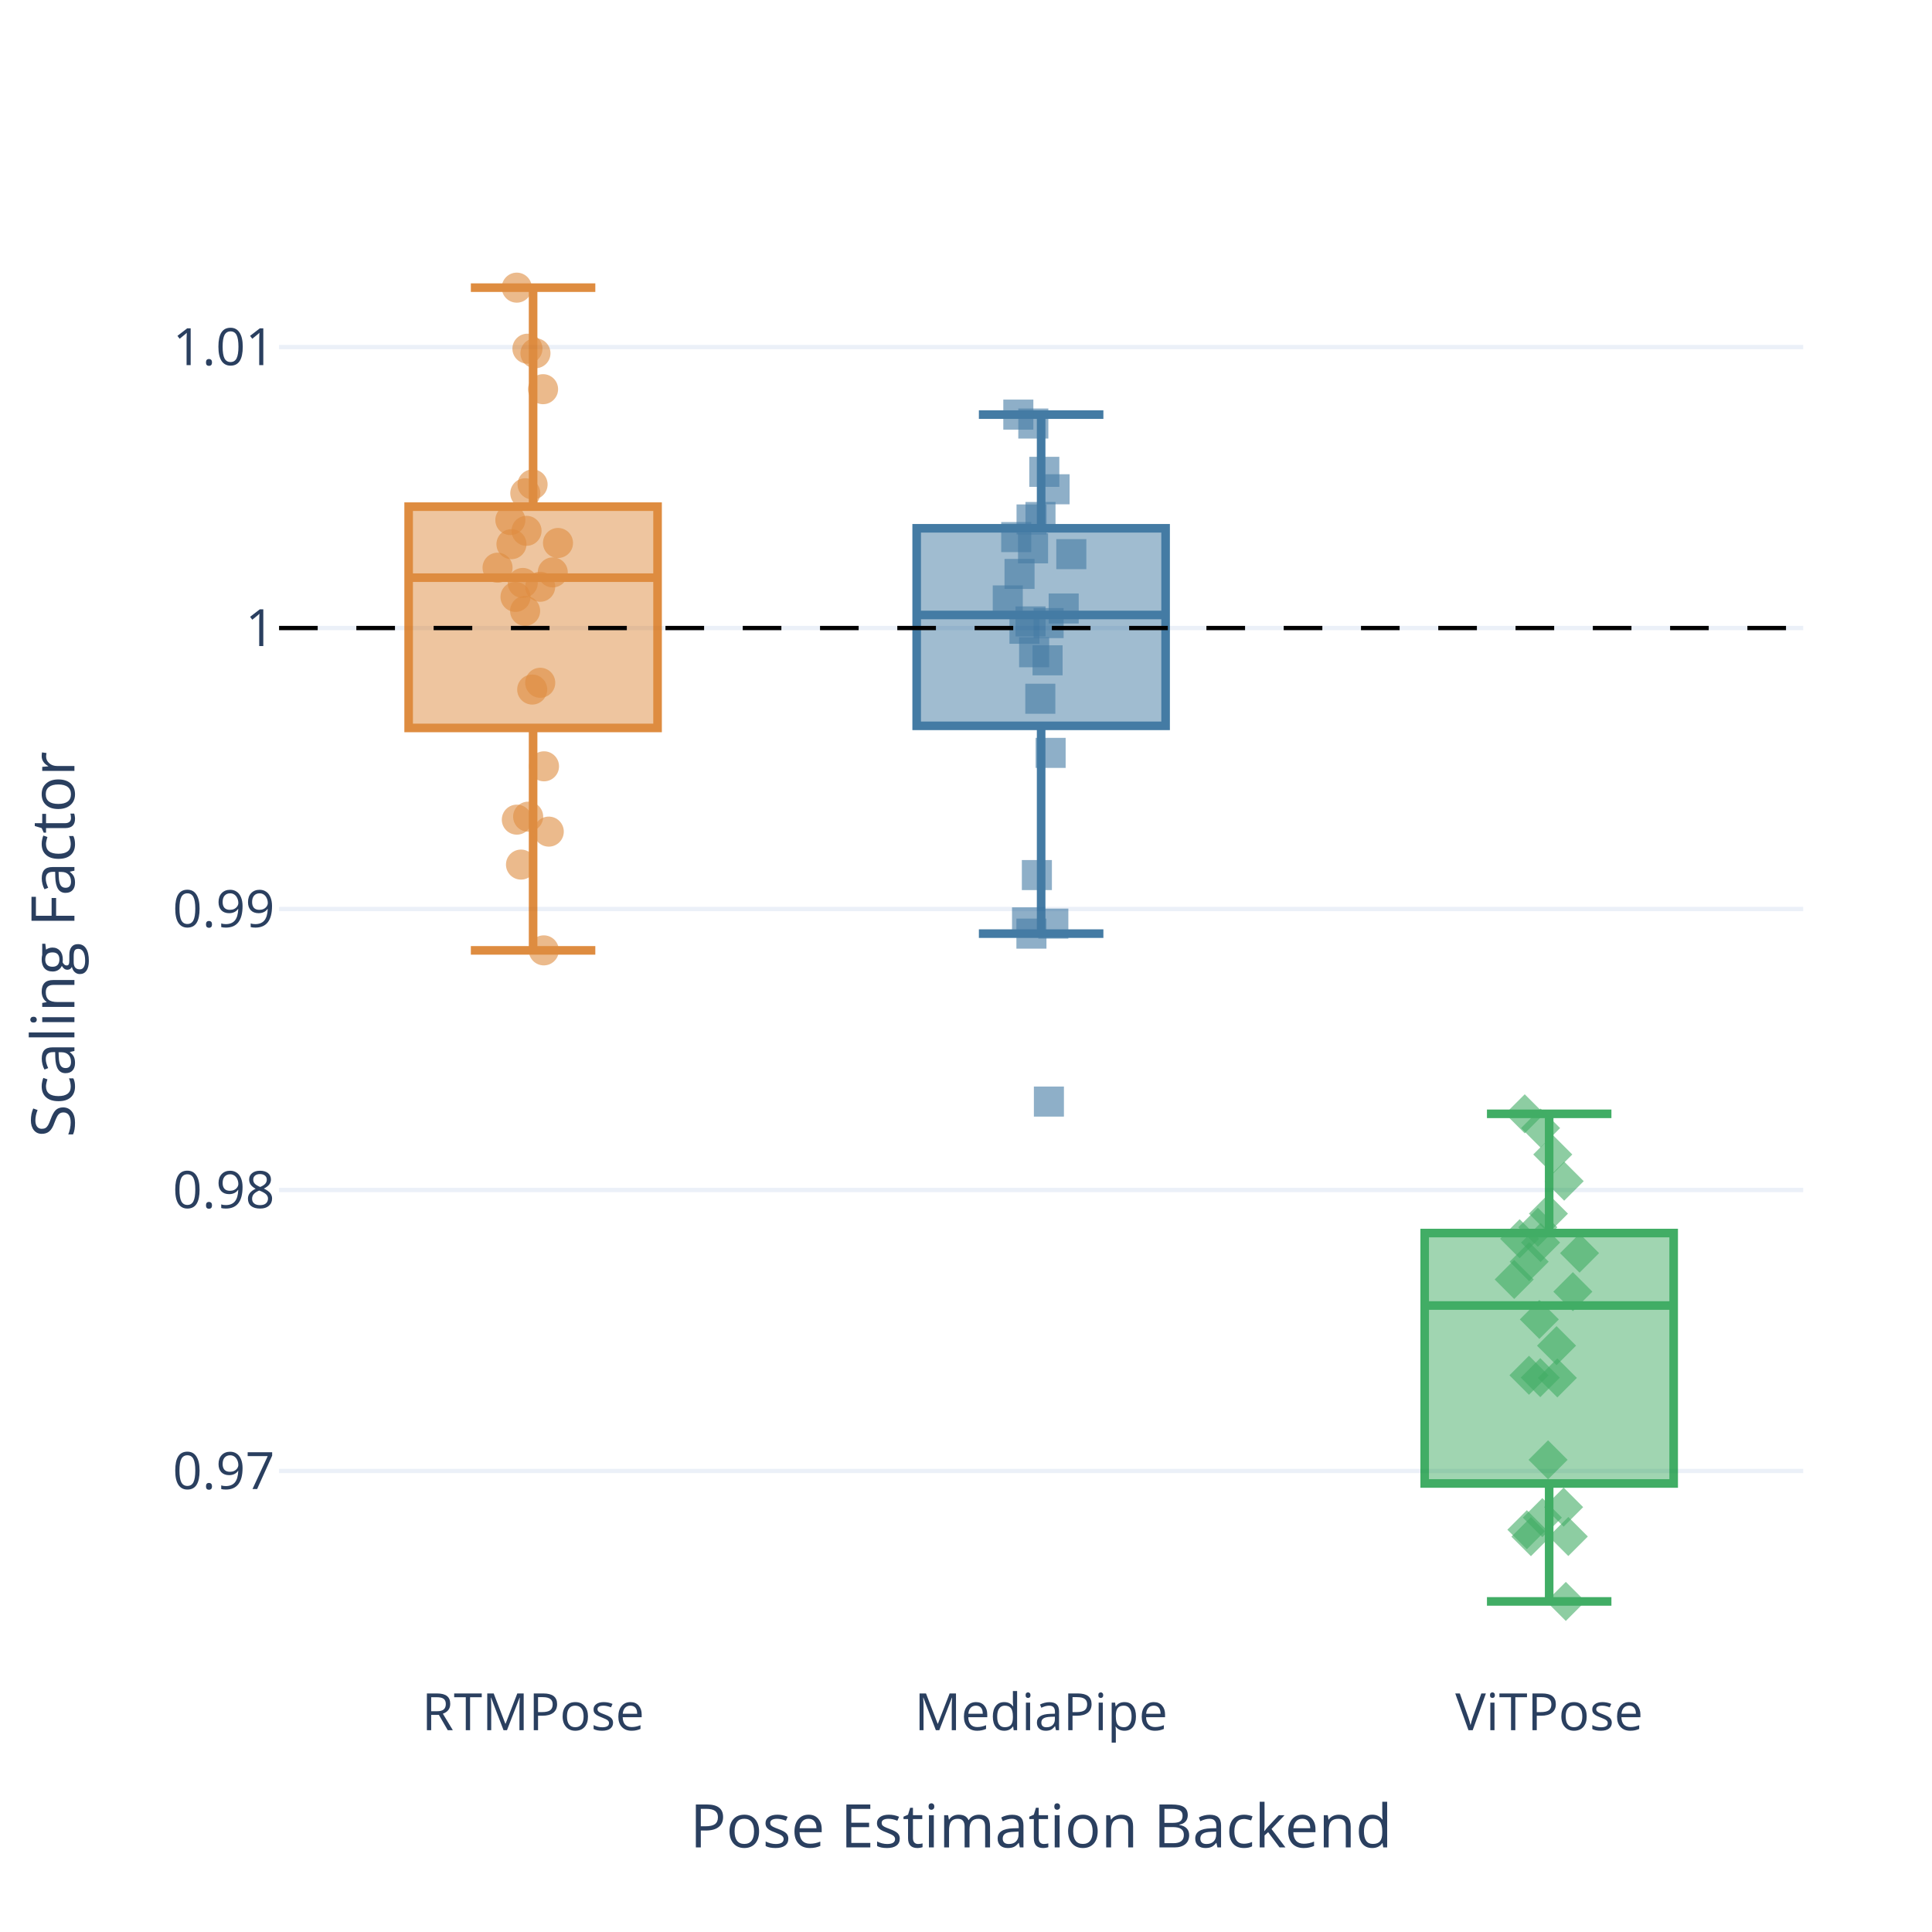
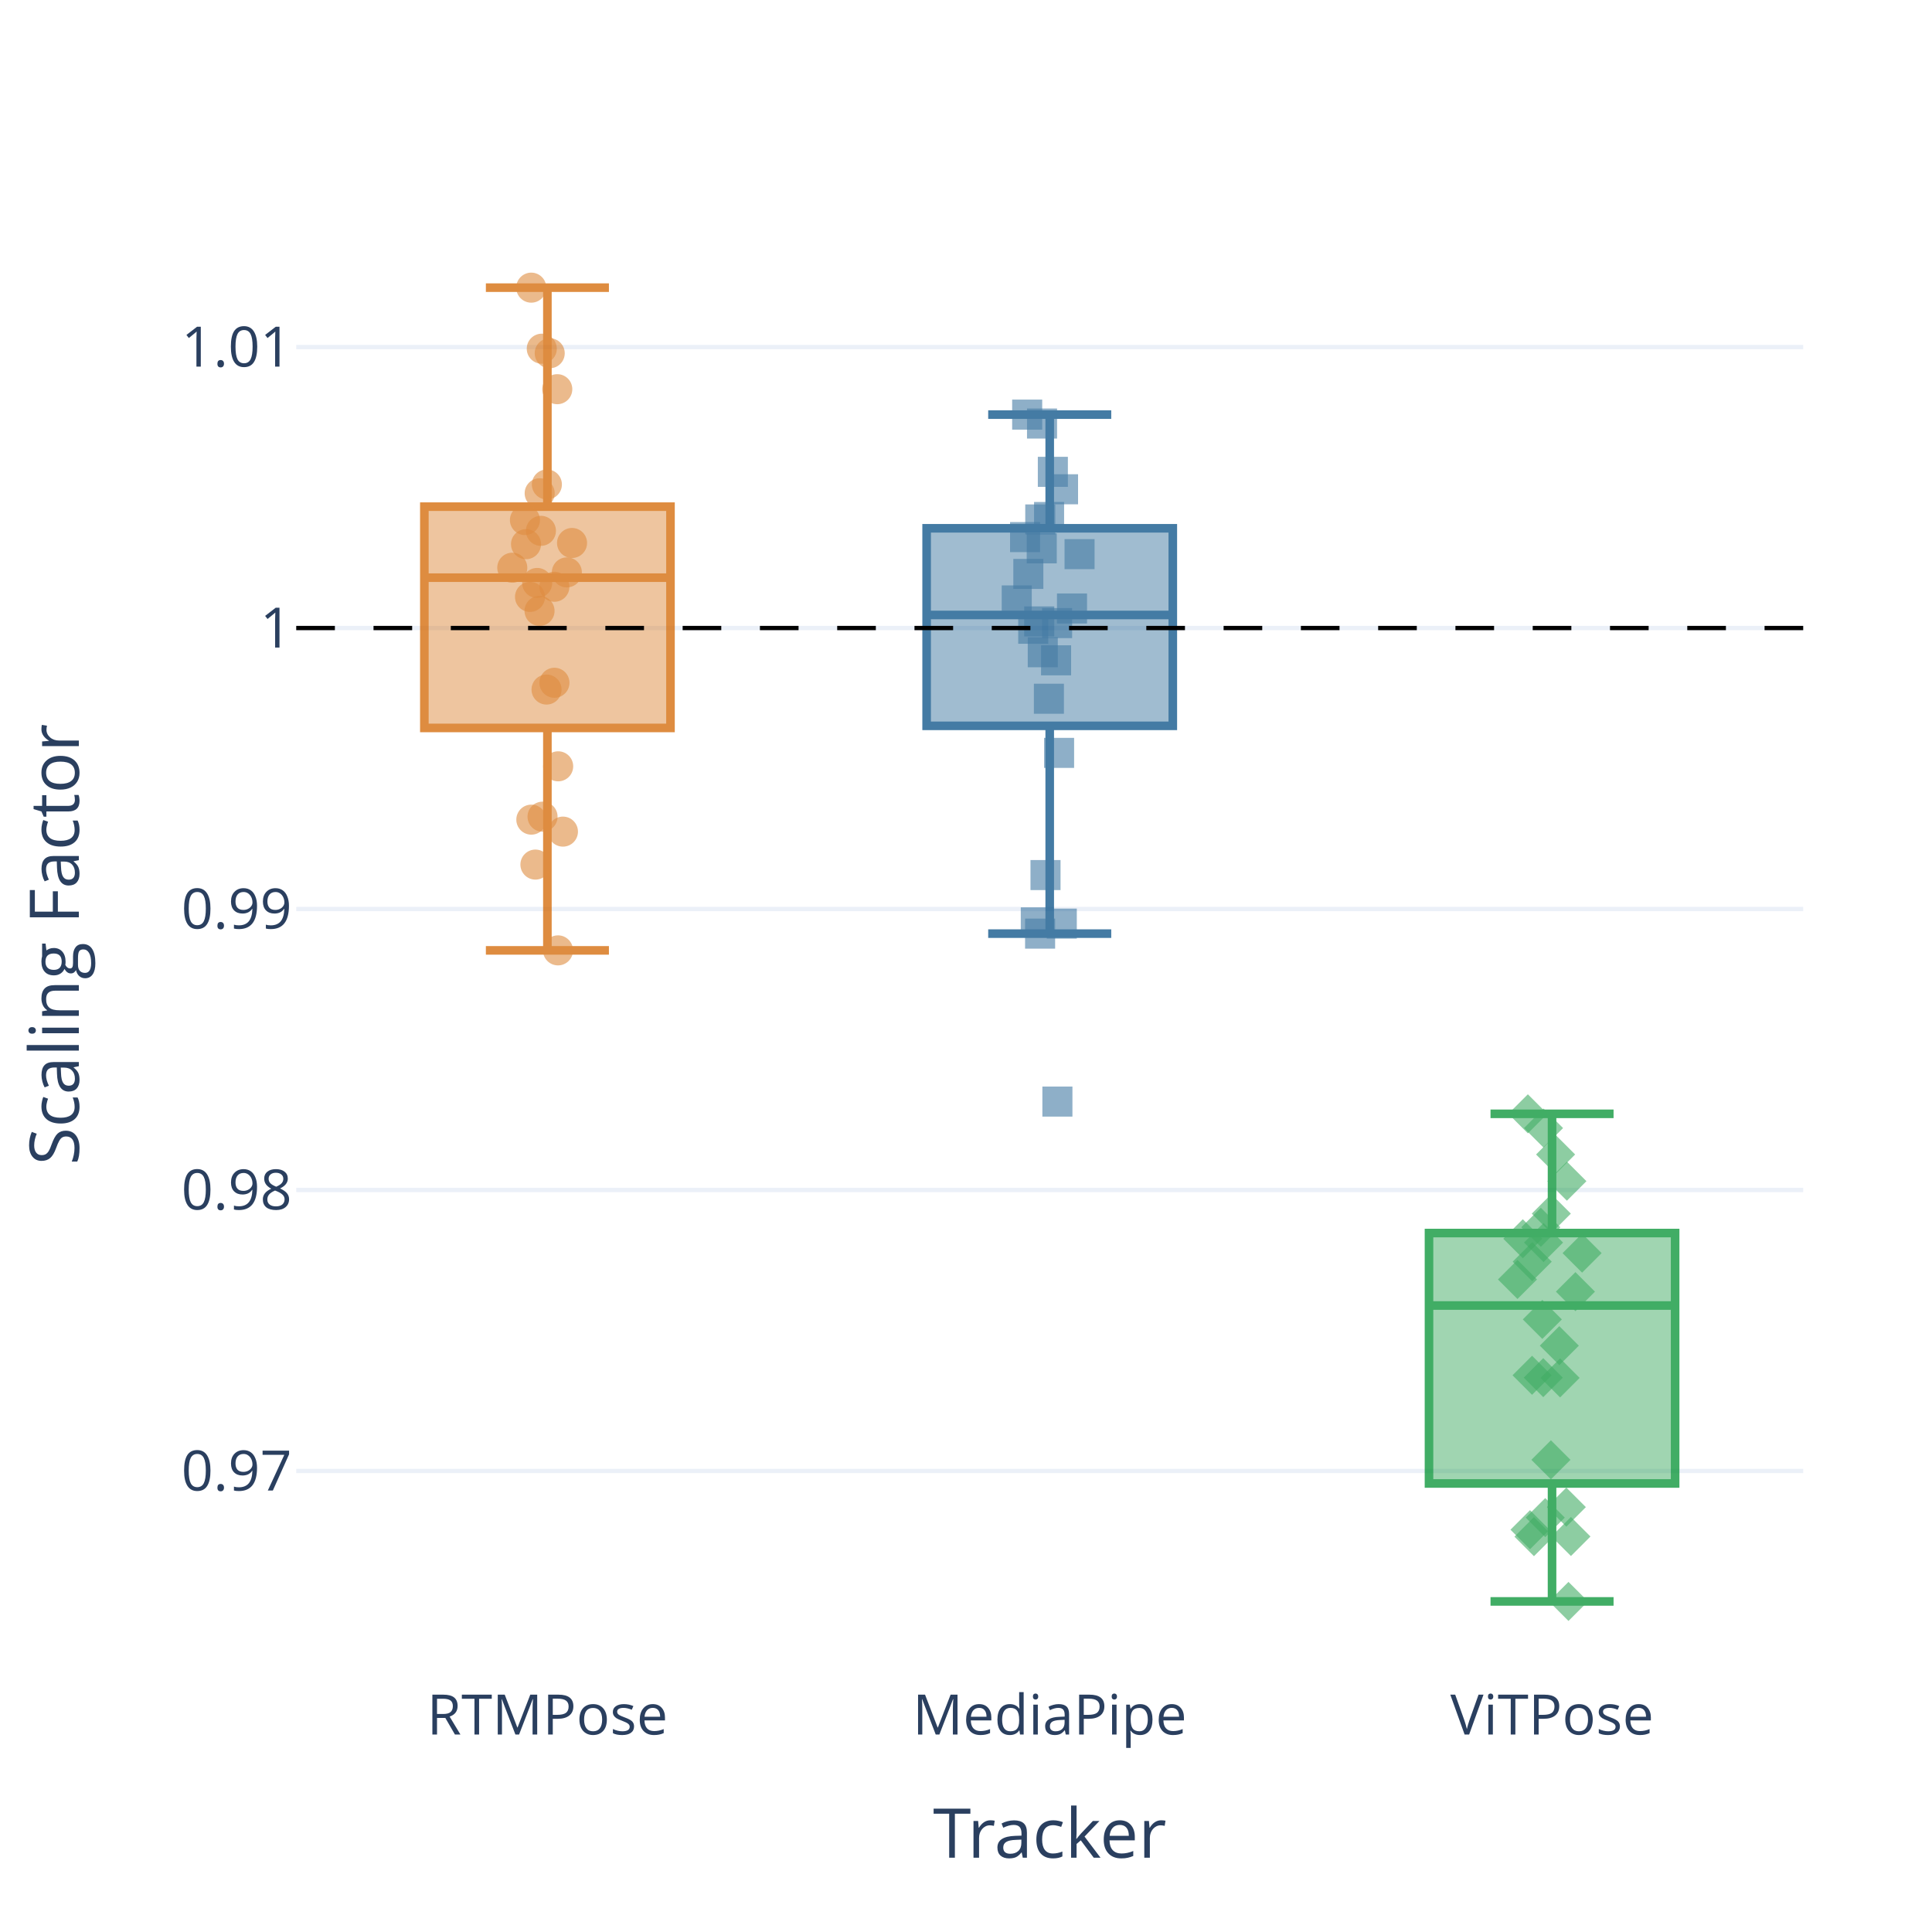
<svg xmlns="http://www.w3.org/2000/svg" class="main-svg" width="1350" height="1350" style="" viewBox="0 0 450 450">
  <rect x="0" y="0" width="450" height="450" style="fill: rgb(255, 255, 255); fill-opacity: 1;" />
-   <defs id="defs-76f5ca">
+   <defs id="defs-ac12f0">
    <g class="clips">
-       <clipPath id="clip76f5caxyplot" class="plotclip">
-         <rect width="355" height="340" />
-       </clipPath>
-       <clipPath class="axesclip" id="clip76f5cax">
-         <rect x="65" y="0" width="355" height="450" />
-       </clipPath>
-       <clipPath class="axesclip" id="clip76f5cay">
+       <clipPath id="clipac12f0xyplot" class="plotclip">
+         <rect width="351" height="340" />
+       </clipPath>
+       <clipPath class="axesclip" id="clipac12f0x">
+         <rect x="69" y="0" width="351" height="450" />
+       </clipPath>
+       <clipPath class="axesclip" id="clipac12f0y">
        <rect x="0" y="50" width="450" height="340" />
      </clipPath>
-       <clipPath class="axesclip" id="clip76f5caxy">
-         <rect x="65" y="50" width="355" height="340" />
+       <clipPath class="axesclip" id="clipac12f0xy">
+         <rect x="69" y="50" width="351" height="340" />
      </clipPath>
    </g>
    <g class="gradients" />
    <g class="patterns" />
  </defs>
  <g class="bglayer" />
  <g class="layer-below">
    <g class="imagelayer" />
    <g class="shapelayer" />
  </g>
  <g class="cartesianlayer">
    <g class="subplot xy">
      <g class="layer-subplot">
        <g class="shapelayer" />
        <g class="imagelayer" />
      </g>
      <g class="minor-gridlayer">
        <g class="x" />
        <g class="y" />
      </g>
      <g class="gridlayer">
        <g class="x" />
        <g class="y">
-           <path class="ygrid crisp" transform="translate(0,342.62)" d="M65,0h355" style="stroke: rgb(235, 240, 248); stroke-opacity: 1; stroke-width: 1px;" />
-           <path class="ygrid crisp" transform="translate(0,277.17)" d="M65,0h355" style="stroke: rgb(235, 240, 248); stroke-opacity: 1; stroke-width: 1px;" />
-           <path class="ygrid crisp" transform="translate(0,211.73)" d="M65,0h355" style="stroke: rgb(235, 240, 248); stroke-opacity: 1; stroke-width: 1px;" />
-           <path class="ygrid crisp" transform="translate(0,146.28)" d="M65,0h355" style="stroke: rgb(235, 240, 248); stroke-opacity: 1; stroke-width: 1px;" />
-           <path class="ygrid crisp" transform="translate(0,80.84)" d="M65,0h355" style="stroke: rgb(235, 240, 248); stroke-opacity: 1; stroke-width: 1px;" />
+           <path class="ygrid crisp" transform="translate(0,342.62)" d="M69,0h351" style="stroke: rgb(235, 240, 248); stroke-opacity: 1; stroke-width: 1px;" />
+           <path class="ygrid crisp" transform="translate(0,277.17)" d="M69,0h351" style="stroke: rgb(235, 240, 248); stroke-opacity: 1; stroke-width: 1px;" />
+           <path class="ygrid crisp" transform="translate(0,211.73)" d="M69,0h351" style="stroke: rgb(235, 240, 248); stroke-opacity: 1; stroke-width: 1px;" />
+           <path class="ygrid crisp" transform="translate(0,146.28)" d="M69,0h351" style="stroke: rgb(235, 240, 248); stroke-opacity: 1; stroke-width: 1px;" />
+           <path class="ygrid crisp" transform="translate(0,80.84)" d="M69,0h351" style="stroke: rgb(235, 240, 248); stroke-opacity: 1; stroke-width: 1px;" />
        </g>
      </g>
      <g class="zerolinelayer" />
      <g class="layer-between">
        <g class="shapelayer" />
        <g class="imagelayer" />
      </g>
      <path class="xlines-below" />
      <path class="ylines-below" />
      <g class="overlines-below" />
      <g class="xaxislayer-below" />
      <g class="yaxislayer-below" />
      <g class="overaxes-below" />
      <g class="overplot">
-         <g class="xy" transform="translate(65,50)" clip-path="url(#clip76f5caxyplot)">
+         <g class="xy" transform="translate(69,50)" clip-path="url(#clipac12f0xyplot)">
          <g class="boxlayer mlayer">
            <g class="trace boxes" style="opacity: 0.75;">
-               <path class="box" d="M30.18,84.55H88.16M30.18,119.55H88.16V68.01H30.18ZM59.17,119.55V171.36M59.17,68.01V17M44.67,171.36H73.66M44.67,17H73.66" style="vector-effect: none; stroke-width: 2px; stroke: rgb(211, 102, 0); stroke-opacity: 1; fill: rgb(211, 102, 0); fill-opacity: 0.5;" />
+               <path class="box" d="M29.84,84.55H87.17M29.84,119.55H87.17V68.01H29.84ZM58.5,119.55V171.36M58.5,68.01V17M44.17,171.36H72.83M44.17,17H72.83" style="vector-effect: none; stroke-width: 2px; stroke: rgb(211, 102, 0); stroke-opacity: 1; fill: rgb(211, 102, 0); fill-opacity: 0.5;" />
              <g class="points">
-                 <path class="point" transform="translate(61.66,171.36)" d="M3.5,0A3.5,3.5 0 1,1 0,-3.5A3.5,3.5 0 0,1 3.5,0Z" style="opacity: 0.6; stroke-width: 0px; fill: rgb(211, 102, 0); fill-opacity: 1;" />
-                 <path class="point" transform="translate(56.35,151.38)" d="M3.5,0A3.5,3.5 0 1,1 0,-3.5A3.5,3.5 0 0,1 3.5,0Z" style="opacity: 0.6; stroke-width: 0px; fill: rgb(211, 102, 0); fill-opacity: 1;" />
-                 <path class="point" transform="translate(62.82,143.7)" d="M3.5,0A3.5,3.5 0 1,1 0,-3.5A3.5,3.5 0 0,1 3.5,0Z" style="opacity: 0.6; stroke-width: 0px; fill: rgb(211, 102, 0); fill-opacity: 1;" />
-                 <path class="point" transform="translate(55.38,140.91)" d="M3.5,0A3.5,3.5 0 1,1 0,-3.5A3.5,3.5 0 0,1 3.5,0Z" style="opacity: 0.6; stroke-width: 0px; fill: rgb(211, 102, 0); fill-opacity: 1;" />
-                 <path class="point" transform="translate(58.02,140.22)" d="M3.5,0A3.5,3.5 0 1,1 0,-3.5A3.5,3.5 0 0,1 3.5,0Z" style="opacity: 0.6; stroke-width: 0px; fill: rgb(211, 102, 0); fill-opacity: 1;" />
-                 <path class="point" transform="translate(61.71,128.49)" d="M3.5,0A3.5,3.5 0 1,1 0,-3.5A3.5,3.5 0 0,1 3.5,0Z" style="opacity: 0.6; stroke-width: 0px; fill: rgb(211, 102, 0); fill-opacity: 1;" />
-                 <path class="point" transform="translate(58.96,110.61)" d="M3.5,0A3.5,3.5 0 1,1 0,-3.5A3.5,3.5 0 0,1 3.5,0Z" style="opacity: 0.6; stroke-width: 0px; fill: rgb(211, 102, 0); fill-opacity: 1;" />
-                 <path class="point" transform="translate(60.83,109.03)" d="M3.5,0A3.5,3.5 0 1,1 0,-3.5A3.5,3.5 0 0,1 3.5,0Z" style="opacity: 0.6; stroke-width: 0px; fill: rgb(211, 102, 0); fill-opacity: 1;" />
-                 <path class="point" transform="translate(57.31,92.29)" d="M3.5,0A3.5,3.5 0 1,1 0,-3.5A3.5,3.5 0 0,1 3.5,0Z" style="opacity: 0.6; stroke-width: 0px; fill: rgb(211, 102, 0); fill-opacity: 1;" />
-                 <path class="point" transform="translate(55.07,89.03)" d="M3.5,0A3.5,3.5 0 1,1 0,-3.5A3.5,3.5 0 0,1 3.5,0Z" style="opacity: 0.6; stroke-width: 0px; fill: rgb(211, 102, 0); fill-opacity: 1;" />
-                 <path class="point" transform="translate(60.82,86.67)" d="M3.5,0A3.5,3.5 0 1,1 0,-3.5A3.5,3.5 0 0,1 3.5,0Z" style="opacity: 0.6; stroke-width: 0px; fill: rgb(211, 102, 0); fill-opacity: 1;" />
-                 <path class="point" transform="translate(56.76,85.78)" d="M3.5,0A3.5,3.5 0 1,1 0,-3.5A3.5,3.5 0 0,1 3.5,0Z" style="opacity: 0.6; stroke-width: 0px; fill: rgb(211, 102, 0); fill-opacity: 1;" />
-                 <path class="point" transform="translate(63.75,83.32)" d="M3.5,0A3.5,3.5 0 1,1 0,-3.5A3.5,3.5 0 0,1 3.5,0Z" style="opacity: 0.6; stroke-width: 0px; fill: rgb(211, 102, 0); fill-opacity: 1;" />
-                 <path class="point" transform="translate(50.89,82.23)" d="M3.5,0A3.5,3.5 0 1,1 0,-3.5A3.5,3.5 0 0,1 3.5,0Z" style="opacity: 0.6; stroke-width: 0px; fill: rgb(211, 102, 0); fill-opacity: 1;" />
-                 <path class="point" transform="translate(54.13,76.75)" d="M3.5,0A3.5,3.5 0 1,1 0,-3.5A3.5,3.5 0 0,1 3.5,0Z" style="opacity: 0.6; stroke-width: 0px; fill: rgb(211, 102, 0); fill-opacity: 1;" />
-                 <path class="point" transform="translate(64.97,76.47)" d="M3.5,0A3.5,3.5 0 1,1 0,-3.5A3.5,3.5 0 0,1 3.5,0Z" style="opacity: 0.6; stroke-width: 0px; fill: rgb(211, 102, 0); fill-opacity: 1;" />
-                 <path class="point" transform="translate(57.64,73.64)" d="M3.5,0A3.5,3.5 0 1,1 0,-3.5A3.5,3.5 0 0,1 3.5,0Z" style="opacity: 0.6; stroke-width: 0px; fill: rgb(211, 102, 0); fill-opacity: 1;" />
-                 <path class="point" transform="translate(53.87,71.13)" d="M3.5,0A3.5,3.5 0 1,1 0,-3.5A3.5,3.5 0 0,1 3.5,0Z" style="opacity: 0.6; stroke-width: 0px; fill: rgb(211, 102, 0); fill-opacity: 1;" />
-                 <path class="point" transform="translate(57.35,64.89)" d="M3.5,0A3.5,3.5 0 1,1 0,-3.5A3.5,3.5 0 0,1 3.5,0Z" style="opacity: 0.6; stroke-width: 0px; fill: rgb(211, 102, 0); fill-opacity: 1;" />
-                 <path class="point" transform="translate(59.05,62.84)" d="M3.5,0A3.5,3.5 0 1,1 0,-3.5A3.5,3.5 0 0,1 3.5,0Z" style="opacity: 0.6; stroke-width: 0px; fill: rgb(211, 102, 0); fill-opacity: 1;" />
-                 <path class="point" transform="translate(61.49,40.65)" d="M3.5,0A3.5,3.5 0 1,1 0,-3.5A3.5,3.5 0 0,1 3.5,0Z" style="opacity: 0.6; stroke-width: 0px; fill: rgb(211, 102, 0); fill-opacity: 1;" />
-                 <path class="point" transform="translate(59.72,32.28)" d="M3.5,0A3.5,3.5 0 1,1 0,-3.5A3.5,3.5 0 0,1 3.5,0Z" style="opacity: 0.6; stroke-width: 0px; fill: rgb(211, 102, 0); fill-opacity: 1;" />
-                 <path class="point" transform="translate(57.85,31.22)" d="M3.5,0A3.5,3.5 0 1,1 0,-3.5A3.5,3.5 0 0,1 3.5,0Z" style="opacity: 0.6; stroke-width: 0px; fill: rgb(211, 102, 0); fill-opacity: 1;" />
-                 <path class="point" transform="translate(55.37,17)" d="M3.5,0A3.5,3.5 0 1,1 0,-3.5A3.5,3.5 0 0,1 3.5,0Z" style="opacity: 0.6; stroke-width: 0px; fill: rgb(211, 102, 0); fill-opacity: 1;" />
+                 <path class="point" transform="translate(60.97,171.36)" d="M3.5,0A3.5,3.5 0 1,1 0,-3.5A3.5,3.5 0 0,1 3.5,0Z" style="opacity: 0.6; stroke-width: 0px; fill: rgb(211, 102, 0); fill-opacity: 1;" />
+                 <path class="point" transform="translate(55.71,151.38)" d="M3.5,0A3.5,3.5 0 1,1 0,-3.5A3.5,3.5 0 0,1 3.5,0Z" style="opacity: 0.6; stroke-width: 0px; fill: rgb(211, 102, 0); fill-opacity: 1;" />
+                 <path class="point" transform="translate(62.12,143.7)" d="M3.5,0A3.5,3.5 0 1,1 0,-3.5A3.5,3.5 0 0,1 3.5,0Z" style="opacity: 0.6; stroke-width: 0px; fill: rgb(211, 102, 0); fill-opacity: 1;" />
+                 <path class="point" transform="translate(54.76,140.91)" d="M3.5,0A3.5,3.5 0 1,1 0,-3.5A3.5,3.5 0 0,1 3.5,0Z" style="opacity: 0.6; stroke-width: 0px; fill: rgb(211, 102, 0); fill-opacity: 1;" />
+                 <path class="point" transform="translate(57.37,140.22)" d="M3.5,0A3.5,3.5 0 1,1 0,-3.5A3.5,3.5 0 0,1 3.5,0Z" style="opacity: 0.6; stroke-width: 0px; fill: rgb(211, 102, 0); fill-opacity: 1;" />
+                 <path class="point" transform="translate(61.01,128.49)" d="M3.5,0A3.5,3.5 0 1,1 0,-3.5A3.5,3.5 0 0,1 3.5,0Z" style="opacity: 0.6; stroke-width: 0px; fill: rgb(211, 102, 0); fill-opacity: 1;" />
+                 <path class="point" transform="translate(58.3,110.61)" d="M3.5,0A3.5,3.5 0 1,1 0,-3.5A3.5,3.5 0 0,1 3.5,0Z" style="opacity: 0.6; stroke-width: 0px; fill: rgb(211, 102, 0); fill-opacity: 1;" />
+                 <path class="point" transform="translate(60.14,109.03)" d="M3.5,0A3.5,3.5 0 1,1 0,-3.5A3.5,3.5 0 0,1 3.5,0Z" style="opacity: 0.6; stroke-width: 0px; fill: rgb(211, 102, 0); fill-opacity: 1;" />
+                 <path class="point" transform="translate(56.67,92.29)" d="M3.5,0A3.5,3.5 0 1,1 0,-3.5A3.5,3.5 0 0,1 3.5,0Z" style="opacity: 0.6; stroke-width: 0px; fill: rgb(211, 102, 0); fill-opacity: 1;" />
+                 <path class="point" transform="translate(54.45,89.03)" d="M3.5,0A3.5,3.5 0 1,1 0,-3.5A3.5,3.5 0 0,1 3.5,0Z" style="opacity: 0.6; stroke-width: 0px; fill: rgb(211, 102, 0); fill-opacity: 1;" />
+                 <path class="point" transform="translate(60.13,86.67)" d="M3.5,0A3.5,3.5 0 1,1 0,-3.5A3.5,3.5 0 0,1 3.5,0Z" style="opacity: 0.6; stroke-width: 0px; fill: rgb(211, 102, 0); fill-opacity: 1;" />
+                 <path class="point" transform="translate(56.12,85.78)" d="M3.5,0A3.5,3.5 0 1,1 0,-3.5A3.5,3.5 0 0,1 3.5,0Z" style="opacity: 0.6; stroke-width: 0px; fill: rgb(211, 102, 0); fill-opacity: 1;" />
+                 <path class="point" transform="translate(63.03,83.32)" d="M3.5,0A3.5,3.5 0 1,1 0,-3.5A3.5,3.5 0 0,1 3.5,0Z" style="opacity: 0.6; stroke-width: 0px; fill: rgb(211, 102, 0); fill-opacity: 1;" />
+                 <path class="point" transform="translate(50.32,82.23)" d="M3.5,0A3.5,3.5 0 1,1 0,-3.5A3.5,3.5 0 0,1 3.5,0Z" style="opacity: 0.6; stroke-width: 0px; fill: rgb(211, 102, 0); fill-opacity: 1;" />
+                 <path class="point" transform="translate(53.52,76.75)" d="M3.5,0A3.5,3.5 0 1,1 0,-3.5A3.5,3.5 0 0,1 3.5,0Z" style="opacity: 0.6; stroke-width: 0px; fill: rgb(211, 102, 0); fill-opacity: 1;" />
+                 <path class="point" transform="translate(64.24,76.47)" d="M3.5,0A3.5,3.5 0 1,1 0,-3.5A3.5,3.5 0 0,1 3.5,0Z" style="opacity: 0.6; stroke-width: 0px; fill: rgb(211, 102, 0); fill-opacity: 1;" />
+                 <path class="point" transform="translate(56.99,73.64)" d="M3.5,0A3.5,3.5 0 1,1 0,-3.5A3.5,3.5 0 0,1 3.5,0Z" style="opacity: 0.6; stroke-width: 0px; fill: rgb(211, 102, 0); fill-opacity: 1;" />
+                 <path class="point" transform="translate(53.27,71.13)" d="M3.5,0A3.5,3.5 0 1,1 0,-3.5A3.5,3.5 0 0,1 3.5,0Z" style="opacity: 0.6; stroke-width: 0px; fill: rgb(211, 102, 0); fill-opacity: 1;" />
+                 <path class="point" transform="translate(56.7,64.89)" d="M3.5,0A3.5,3.5 0 1,1 0,-3.5A3.5,3.5 0 0,1 3.5,0Z" style="opacity: 0.6; stroke-width: 0px; fill: rgb(211, 102, 0); fill-opacity: 1;" />
+                 <path class="point" transform="translate(58.38,62.84)" d="M3.5,0A3.5,3.5 0 1,1 0,-3.5A3.5,3.5 0 0,1 3.5,0Z" style="opacity: 0.6; stroke-width: 0px; fill: rgb(211, 102, 0); fill-opacity: 1;" />
+                 <path class="point" transform="translate(60.8,40.65)" d="M3.5,0A3.5,3.5 0 1,1 0,-3.5A3.5,3.5 0 0,1 3.5,0Z" style="opacity: 0.6; stroke-width: 0px; fill: rgb(211, 102, 0); fill-opacity: 1;" />
+                 <path class="point" transform="translate(59.04,32.28)" d="M3.5,0A3.5,3.5 0 1,1 0,-3.5A3.5,3.5 0 0,1 3.5,0Z" style="opacity: 0.6; stroke-width: 0px; fill: rgb(211, 102, 0); fill-opacity: 1;" />
+                 <path class="point" transform="translate(57.19,31.22)" d="M3.5,0A3.5,3.5 0 1,1 0,-3.5A3.5,3.5 0 0,1 3.5,0Z" style="opacity: 0.6; stroke-width: 0px; fill: rgb(211, 102, 0); fill-opacity: 1;" />
+                 <path class="point" transform="translate(54.74,17)" d="M3.5,0A3.5,3.5 0 1,1 0,-3.5A3.5,3.5 0 0,1 3.5,0Z" style="opacity: 0.6; stroke-width: 0px; fill: rgb(211, 102, 0); fill-opacity: 1;" />
              </g>
            </g>
            <g class="trace boxes" style="opacity: 0.75;">
-               <path class="box" d="M148.51,93.24H206.49M148.51,119.06H206.49V73.05H148.51ZM177.5,119.06V167.46M177.5,73.05V46.57M163,167.46H192M163,46.57H192" style="vector-effect: none; stroke-width: 2px; stroke: rgb(5, 79, 133); stroke-opacity: 1; fill: rgb(5, 79, 133); fill-opacity: 0.5;" />
+               <path class="box" d="M146.83,93.24H204.17M146.83,119.06H204.17V73.05H146.83ZM175.5,119.06V167.46M175.5,73.05V46.57M161.17,167.46H189.83M161.17,46.57H189.83" style="vector-effect: none; stroke-width: 2px; stroke: rgb(5, 79, 133); stroke-opacity: 1; fill: rgb(5, 79, 133); fill-opacity: 0.5;" />
              <g class="points">
-                 <path class="point" transform="translate(179.31,206.58)" d="M3.5,3.5H-3.5V-3.5H3.5Z" style="opacity: 0.6; stroke-width: 0px; fill: rgb(5, 79, 133); fill-opacity: 1;" />
-                 <path class="point" transform="translate(175.24,167.46)" d="M3.5,3.5H-3.5V-3.5H3.5Z" style="opacity: 0.6; stroke-width: 0px; fill: rgb(5, 79, 133); fill-opacity: 1;" />
-                 <path class="point" transform="translate(180.34,165.13)" d="M3.5,3.5H-3.5V-3.5H3.5Z" style="opacity: 0.6; stroke-width: 0px; fill: rgb(5, 79, 133); fill-opacity: 1;" />
-                 <path class="point" transform="translate(174.22,164.84)" d="M3.5,3.5H-3.5V-3.5H3.5Z" style="opacity: 0.6; stroke-width: 0px; fill: rgb(5, 79, 133); fill-opacity: 1;" />
-                 <path class="point" transform="translate(176.51,153.82)" d="M3.5,3.5H-3.5V-3.5H3.5Z" style="opacity: 0.6; stroke-width: 0px; fill: rgb(5, 79, 133); fill-opacity: 1;" />
-                 <path class="point" transform="translate(179.71,125.36)" d="M3.5,3.5H-3.5V-3.5H3.5Z" style="opacity: 0.6; stroke-width: 0px; fill: rgb(5, 79, 133); fill-opacity: 1;" />
-                 <path class="point" transform="translate(177.31,112.75)" d="M3.5,3.5H-3.5V-3.5H3.5Z" style="opacity: 0.6; stroke-width: 0px; fill: rgb(5, 79, 133); fill-opacity: 1;" />
-                 <path class="point" transform="translate(179,103.8)" d="M3.5,3.5H-3.5V-3.5H3.5Z" style="opacity: 0.6; stroke-width: 0px; fill: rgb(5, 79, 133); fill-opacity: 1;" />
-                 <path class="point" transform="translate(175.87,101.92)" d="M3.5,3.5H-3.5V-3.5H3.5Z" style="opacity: 0.6; stroke-width: 0px; fill: rgb(5, 79, 133); fill-opacity: 1;" />
-                 <path class="point" transform="translate(173.62,96.45)" d="M3.5,3.5H-3.5V-3.5H3.5Z" style="opacity: 0.6; stroke-width: 0px; fill: rgb(5, 79, 133); fill-opacity: 1;" />
-                 <path class="point" transform="translate(179.24,95.13)" d="M3.5,3.5H-3.5V-3.5H3.5Z" style="opacity: 0.6; stroke-width: 0px; fill: rgb(5, 79, 133); fill-opacity: 1;" />
-                 <path class="point" transform="translate(175.03,94.74)" d="M3.5,3.5H-3.5V-3.5H3.5Z" style="opacity: 0.6; stroke-width: 0px; fill: rgb(5, 79, 133); fill-opacity: 1;" />
-                 <path class="point" transform="translate(182.75,91.73)" d="M3.5,3.5H-3.5V-3.5H3.5Z" style="opacity: 0.6; stroke-width: 0px; fill: rgb(5, 79, 133); fill-opacity: 1;" />
-                 <path class="point" transform="translate(169.73,89.85)" d="M3.5,3.5H-3.5V-3.5H3.5Z" style="opacity: 0.6; stroke-width: 0px; fill: rgb(5, 79, 133); fill-opacity: 1;" />
-                 <path class="point" transform="translate(172.47,83.68)" d="M3.5,3.5H-3.5V-3.5H3.5Z" style="opacity: 0.6; stroke-width: 0px; fill: rgb(5, 79, 133); fill-opacity: 1;" />
-                 <path class="point" transform="translate(184.53,79.07)" d="M3.5,3.5H-3.5V-3.5H3.5Z" style="opacity: 0.6; stroke-width: 0px; fill: rgb(5, 79, 133); fill-opacity: 1;" />
-                 <path class="point" transform="translate(175.62,77.72)" d="M3.5,3.5H-3.5V-3.5H3.5Z" style="opacity: 0.6; stroke-width: 0px; fill: rgb(5, 79, 133); fill-opacity: 1;" />
-                 <path class="point" transform="translate(171.7,75.1)" d="M3.5,3.5H-3.5V-3.5H3.5Z" style="opacity: 0.6; stroke-width: 0px; fill: rgb(5, 79, 133); fill-opacity: 1;" />
-                 <path class="point" transform="translate(175.27,70.99)" d="M3.5,3.5H-3.5V-3.5H3.5Z" style="opacity: 0.6; stroke-width: 0px; fill: rgb(5, 79, 133); fill-opacity: 1;" />
-                 <path class="point" transform="translate(177.35,70.42)" d="M3.5,3.5H-3.5V-3.5H3.5Z" style="opacity: 0.6; stroke-width: 0px; fill: rgb(5, 79, 133); fill-opacity: 1;" />
-                 <path class="point" transform="translate(180.63,63.96)" d="M3.5,3.5H-3.5V-3.5H3.5Z" style="opacity: 0.6; stroke-width: 0px; fill: rgb(5, 79, 133); fill-opacity: 1;" />
-                 <path class="point" transform="translate(178.24,59.9)" d="M3.5,3.5H-3.5V-3.5H3.5Z" style="opacity: 0.6; stroke-width: 0px; fill: rgb(5, 79, 133); fill-opacity: 1;" />
-                 <path class="point" transform="translate(175.68,48.65)" d="M3.5,3.5H-3.5V-3.5H3.5Z" style="opacity: 0.6; stroke-width: 0px; fill: rgb(5, 79, 133); fill-opacity: 1;" />
-                 <path class="point" transform="translate(172.19,46.57)" d="M3.5,3.5H-3.5V-3.5H3.5Z" style="opacity: 0.6; stroke-width: 0px; fill: rgb(5, 79, 133); fill-opacity: 1;" />
+                 <path class="point" transform="translate(177.29,206.58)" d="M3.5,3.5H-3.5V-3.5H3.5Z" style="opacity: 0.6; stroke-width: 0px; fill: rgb(5, 79, 133); fill-opacity: 1;" />
+                 <path class="point" transform="translate(173.26,167.46)" d="M3.5,3.5H-3.5V-3.5H3.5Z" style="opacity: 0.6; stroke-width: 0px; fill: rgb(5, 79, 133); fill-opacity: 1;" />
+                 <path class="point" transform="translate(178.31,165.13)" d="M3.5,3.5H-3.5V-3.5H3.5Z" style="opacity: 0.6; stroke-width: 0px; fill: rgb(5, 79, 133); fill-opacity: 1;" />
+                 <path class="point" transform="translate(172.26,164.84)" d="M3.5,3.5H-3.5V-3.5H3.5Z" style="opacity: 0.6; stroke-width: 0px; fill: rgb(5, 79, 133); fill-opacity: 1;" />
+                 <path class="point" transform="translate(174.52,153.82)" d="M3.5,3.5H-3.5V-3.5H3.5Z" style="opacity: 0.6; stroke-width: 0px; fill: rgb(5, 79, 133); fill-opacity: 1;" />
+                 <path class="point" transform="translate(177.68,125.36)" d="M3.5,3.5H-3.5V-3.5H3.5Z" style="opacity: 0.6; stroke-width: 0px; fill: rgb(5, 79, 133); fill-opacity: 1;" />
+                 <path class="point" transform="translate(175.31,112.75)" d="M3.5,3.5H-3.5V-3.5H3.5Z" style="opacity: 0.6; stroke-width: 0px; fill: rgb(5, 79, 133); fill-opacity: 1;" />
+                 <path class="point" transform="translate(176.98,103.8)" d="M3.5,3.5H-3.5V-3.5H3.5Z" style="opacity: 0.6; stroke-width: 0px; fill: rgb(5, 79, 133); fill-opacity: 1;" />
+                 <path class="point" transform="translate(173.88,101.92)" d="M3.5,3.5H-3.5V-3.5H3.5Z" style="opacity: 0.6; stroke-width: 0px; fill: rgb(5, 79, 133); fill-opacity: 1;" />
+                 <path class="point" transform="translate(171.66,96.45)" d="M3.5,3.5H-3.5V-3.5H3.5Z" style="opacity: 0.6; stroke-width: 0px; fill: rgb(5, 79, 133); fill-opacity: 1;" />
+                 <path class="point" transform="translate(177.22,95.13)" d="M3.5,3.5H-3.5V-3.5H3.5Z" style="opacity: 0.6; stroke-width: 0px; fill: rgb(5, 79, 133); fill-opacity: 1;" />
+                 <path class="point" transform="translate(173.06,94.74)" d="M3.5,3.5H-3.5V-3.5H3.5Z" style="opacity: 0.6; stroke-width: 0px; fill: rgb(5, 79, 133); fill-opacity: 1;" />
+                 <path class="point" transform="translate(180.69,91.73)" d="M3.5,3.5H-3.5V-3.5H3.5Z" style="opacity: 0.6; stroke-width: 0px; fill: rgb(5, 79, 133); fill-opacity: 1;" />
+                 <path class="point" transform="translate(167.82,89.85)" d="M3.5,3.5H-3.5V-3.5H3.5Z" style="opacity: 0.6; stroke-width: 0px; fill: rgb(5, 79, 133); fill-opacity: 1;" />
+                 <path class="point" transform="translate(170.52,83.68)" d="M3.5,3.5H-3.5V-3.5H3.5Z" style="opacity: 0.6; stroke-width: 0px; fill: rgb(5, 79, 133); fill-opacity: 1;" />
+                 <path class="point" transform="translate(182.45,79.07)" d="M3.5,3.5H-3.5V-3.5H3.5Z" style="opacity: 0.6; stroke-width: 0px; fill: rgb(5, 79, 133); fill-opacity: 1;" />
+                 <path class="point" transform="translate(173.64,77.72)" d="M3.5,3.5H-3.5V-3.5H3.5Z" style="opacity: 0.6; stroke-width: 0px; fill: rgb(5, 79, 133); fill-opacity: 1;" />
+                 <path class="point" transform="translate(169.76,75.1)" d="M3.5,3.5H-3.5V-3.5H3.5Z" style="opacity: 0.6; stroke-width: 0px; fill: rgb(5, 79, 133); fill-opacity: 1;" />
+                 <path class="point" transform="translate(173.3,70.99)" d="M3.5,3.5H-3.5V-3.5H3.5Z" style="opacity: 0.6; stroke-width: 0px; fill: rgb(5, 79, 133); fill-opacity: 1;" />
+                 <path class="point" transform="translate(175.35,70.42)" d="M3.5,3.5H-3.5V-3.5H3.5Z" style="opacity: 0.6; stroke-width: 0px; fill: rgb(5, 79, 133); fill-opacity: 1;" />
+                 <path class="point" transform="translate(178.6,63.96)" d="M3.5,3.5H-3.5V-3.5H3.5Z" style="opacity: 0.6; stroke-width: 0px; fill: rgb(5, 79, 133); fill-opacity: 1;" />
+                 <path class="point" transform="translate(176.23,59.9)" d="M3.5,3.5H-3.5V-3.5H3.5Z" style="opacity: 0.6; stroke-width: 0px; fill: rgb(5, 79, 133); fill-opacity: 1;" />
+                 <path class="point" transform="translate(173.71,48.65)" d="M3.5,3.5H-3.5V-3.5H3.5Z" style="opacity: 0.6; stroke-width: 0px; fill: rgb(5, 79, 133); fill-opacity: 1;" />
+                 <path class="point" transform="translate(170.25,46.57)" d="M3.5,3.5H-3.5V-3.5H3.5Z" style="opacity: 0.6; stroke-width: 0px; fill: rgb(5, 79, 133); fill-opacity: 1;" />
              </g>
            </g>
            <g class="trace boxes" style="opacity: 0.75;">
-               <path class="box" d="M266.84,254.08H324.83M266.84,295.53H324.83V237.2H266.84ZM295.83,295.53V323M295.83,237.2V209.43M281.34,323H310.33M281.34,209.43H310.33" style="vector-effect: none; stroke-width: 2px; stroke: rgb(2, 145, 49); stroke-opacity: 1; fill: rgb(2, 145, 49); fill-opacity: 0.5;" />
+               <path class="box" d="M263.84,254.08H321.17M263.84,295.53H321.17V237.2H263.84ZM292.5,295.53V323M292.5,237.2V209.43M278.17,323H306.83M278.17,209.43H306.83" style="vector-effect: none; stroke-width: 2px; stroke: rgb(2, 145, 49); stroke-opacity: 1; fill: rgb(2, 145, 49); fill-opacity: 0.5;" />
              <g class="points">
-                 <path class="point" transform="translate(299.71,323)" d="M4.55,0L0,4.55L-4.55,0L0,-4.55Z" style="opacity: 0.6; stroke-width: 0px; fill: rgb(2, 145, 49); fill-opacity: 1;" />
-                 <path class="point" transform="translate(291.58,307.92)" d="M4.55,0L0,4.55L-4.55,0L0,-4.55Z" style="opacity: 0.6; stroke-width: 0px; fill: rgb(2, 145, 49); fill-opacity: 1;" />
-                 <path class="point" transform="translate(300.29,307.88)" d="M4.55,0L0,4.55L-4.55,0L0,-4.55Z" style="opacity: 0.6; stroke-width: 0px; fill: rgb(2, 145, 49); fill-opacity: 1;" />
-                 <path class="point" transform="translate(290.64,306.3)" d="M4.55,0L0,4.55L-4.55,0L0,-4.55Z" style="opacity: 0.6; stroke-width: 0px; fill: rgb(2, 145, 49); fill-opacity: 1;" />
-                 <path class="point" transform="translate(294.24,303.48)" d="M4.55,0L0,4.55L-4.55,0L0,-4.55Z" style="opacity: 0.6; stroke-width: 0px; fill: rgb(2, 145, 49); fill-opacity: 1;" />
-                 <path class="point" transform="translate(299.2,301.04)" d="M4.55,0L0,4.55L-4.55,0L0,-4.55Z" style="opacity: 0.6; stroke-width: 0px; fill: rgb(2, 145, 49); fill-opacity: 1;" />
-                 <path class="point" transform="translate(295.57,290.02)" d="M4.55,0L0,4.55L-4.55,0L0,-4.55Z" style="opacity: 0.6; stroke-width: 0px; fill: rgb(2, 145, 49); fill-opacity: 1;" />
-                 <path class="point" transform="translate(297.73,270.94)" d="M4.55,0L0,4.55L-4.55,0L0,-4.55Z" style="opacity: 0.6; stroke-width: 0px; fill: rgb(2, 145, 49); fill-opacity: 1;" />
-                 <path class="point" transform="translate(293.76,270.88)" d="M4.55,0L0,4.55L-4.55,0L0,-4.55Z" style="opacity: 0.6; stroke-width: 0px; fill: rgb(2, 145, 49); fill-opacity: 1;" />
-                 <path class="point" transform="translate(291.13,270.33)" d="M4.55,0L0,4.55L-4.55,0L0,-4.55Z" style="opacity: 0.6; stroke-width: 0px; fill: rgb(2, 145, 49); fill-opacity: 1;" />
-                 <path class="point" transform="translate(297.55,263.43)" d="M4.55,0L0,4.55L-4.55,0L0,-4.55Z" style="opacity: 0.6; stroke-width: 0px; fill: rgb(2, 145, 49); fill-opacity: 1;" />
-                 <path class="point" transform="translate(293.54,257.32)" d="M4.55,0L0,4.55L-4.55,0L0,-4.55Z" style="opacity: 0.6; stroke-width: 0px; fill: rgb(2, 145, 49); fill-opacity: 1;" />
-                 <path class="point" transform="translate(301.35,250.85)" d="M4.55,0L0,4.55L-4.55,0L0,-4.55Z" style="opacity: 0.6; stroke-width: 0px; fill: rgb(2, 145, 49); fill-opacity: 1;" />
-                 <path class="point" transform="translate(287.69,248.01)" d="M4.55,0L0,4.55L-4.55,0L0,-4.55Z" style="opacity: 0.6; stroke-width: 0px; fill: rgb(2, 145, 49); fill-opacity: 1;" />
-                 <path class="point" transform="translate(291.17,243.87)" d="M4.55,0L0,4.55L-4.55,0L0,-4.55Z" style="opacity: 0.6; stroke-width: 0px; fill: rgb(2, 145, 49); fill-opacity: 1;" />
-                 <path class="point" transform="translate(302.91,241.88)" d="M4.55,0L0,4.55L-4.55,0L0,-4.55Z" style="opacity: 0.6; stroke-width: 0px; fill: rgb(2, 145, 49); fill-opacity: 1;" />
-                 <path class="point" transform="translate(293.83,239.42)" d="M4.55,0L0,4.55L-4.55,0L0,-4.55Z" style="opacity: 0.6; stroke-width: 0px; fill: rgb(2, 145, 49); fill-opacity: 1;" />
-                 <path class="point" transform="translate(288.95,238.53)" d="M4.55,0L0,4.55L-4.55,0L0,-4.55Z" style="opacity: 0.6; stroke-width: 0px; fill: rgb(2, 145, 49); fill-opacity: 1;" />
-                 <path class="point" transform="translate(293.2,235.86)" d="M4.55,0L0,4.55L-4.55,0L0,-4.55Z" style="opacity: 0.6; stroke-width: 0px; fill: rgb(2, 145, 49); fill-opacity: 1;" />
-                 <path class="point" transform="translate(295.66,232.68)" d="M4.55,0L0,4.55L-4.55,0L0,-4.55Z" style="opacity: 0.6; stroke-width: 0px; fill: rgb(2, 145, 49); fill-opacity: 1;" />
-                 <path class="point" transform="translate(299.33,225.12)" d="M4.55,0L0,4.55L-4.55,0L0,-4.55Z" style="opacity: 0.6; stroke-width: 0px; fill: rgb(2, 145, 49); fill-opacity: 1;" />
-                 <path class="point" transform="translate(296.67,218.9)" d="M4.55,0L0,4.55L-4.55,0L0,-4.55Z" style="opacity: 0.6; stroke-width: 0px; fill: rgb(2, 145, 49); fill-opacity: 1;" />
-                 <path class="point" transform="translate(293.83,212.75)" d="M4.55,0L0,4.55L-4.55,0L0,-4.55Z" style="opacity: 0.6; stroke-width: 0px; fill: rgb(2, 145, 49); fill-opacity: 1;" />
-                 <path class="point" transform="translate(290.14,209.43)" d="M4.55,0L0,4.55L-4.55,0L0,-4.55Z" style="opacity: 0.6; stroke-width: 0px; fill: rgb(2, 145, 49); fill-opacity: 1;" />
+                 <path class="point" transform="translate(296.33,323)" d="M4.55,0L0,4.55L-4.55,0L0,-4.55Z" style="opacity: 0.6; stroke-width: 0px; fill: rgb(2, 145, 49); fill-opacity: 1;" />
+                 <path class="point" transform="translate(288.29,307.92)" d="M4.55,0L0,4.55L-4.55,0L0,-4.55Z" style="opacity: 0.6; stroke-width: 0px; fill: rgb(2, 145, 49); fill-opacity: 1;" />
+                 <path class="point" transform="translate(296.9,307.88)" d="M4.55,0L0,4.55L-4.55,0L0,-4.55Z" style="opacity: 0.6; stroke-width: 0px; fill: rgb(2, 145, 49); fill-opacity: 1;" />
+                 <path class="point" transform="translate(287.37,306.3)" d="M4.55,0L0,4.55L-4.55,0L0,-4.55Z" style="opacity: 0.6; stroke-width: 0px; fill: rgb(2, 145, 49); fill-opacity: 1;" />
+                 <path class="point" transform="translate(290.92,303.48)" d="M4.55,0L0,4.55L-4.55,0L0,-4.55Z" style="opacity: 0.6; stroke-width: 0px; fill: rgb(2, 145, 49); fill-opacity: 1;" />
+                 <path class="point" transform="translate(295.83,301.04)" d="M4.55,0L0,4.55L-4.55,0L0,-4.55Z" style="opacity: 0.6; stroke-width: 0px; fill: rgb(2, 145, 49); fill-opacity: 1;" />
+                 <path class="point" transform="translate(292.24,290.02)" d="M4.55,0L0,4.55L-4.55,0L0,-4.55Z" style="opacity: 0.6; stroke-width: 0px; fill: rgb(2, 145, 49); fill-opacity: 1;" />
+                 <path class="point" transform="translate(294.38,270.94)" d="M4.55,0L0,4.55L-4.55,0L0,-4.55Z" style="opacity: 0.6; stroke-width: 0px; fill: rgb(2, 145, 49); fill-opacity: 1;" />
+                 <path class="point" transform="translate(290.45,270.88)" d="M4.55,0L0,4.55L-4.55,0L0,-4.55Z" style="opacity: 0.6; stroke-width: 0px; fill: rgb(2, 145, 49); fill-opacity: 1;" />
+                 <path class="point" transform="translate(287.85,270.33)" d="M4.55,0L0,4.55L-4.55,0L0,-4.55Z" style="opacity: 0.6; stroke-width: 0px; fill: rgb(2, 145, 49); fill-opacity: 1;" />
+                 <path class="point" transform="translate(294.2,263.43)" d="M4.55,0L0,4.55L-4.55,0L0,-4.55Z" style="opacity: 0.6; stroke-width: 0px; fill: rgb(2, 145, 49); fill-opacity: 1;" />
+                 <path class="point" transform="translate(290.24,257.32)" d="M4.55,0L0,4.55L-4.55,0L0,-4.55Z" style="opacity: 0.6; stroke-width: 0px; fill: rgb(2, 145, 49); fill-opacity: 1;" />
+                 <path class="point" transform="translate(297.95,250.85)" d="M4.55,0L0,4.55L-4.55,0L0,-4.55Z" style="opacity: 0.6; stroke-width: 0px; fill: rgb(2, 145, 49); fill-opacity: 1;" />
+                 <path class="point" transform="translate(284.45,248.01)" d="M4.55,0L0,4.55L-4.55,0L0,-4.55Z" style="opacity: 0.6; stroke-width: 0px; fill: rgb(2, 145, 49); fill-opacity: 1;" />
+                 <path class="point" transform="translate(287.88,243.87)" d="M4.55,0L0,4.55L-4.55,0L0,-4.55Z" style="opacity: 0.6; stroke-width: 0px; fill: rgb(2, 145, 49); fill-opacity: 1;" />
+                 <path class="point" transform="translate(299.5,241.88)" d="M4.55,0L0,4.55L-4.55,0L0,-4.55Z" style="opacity: 0.6; stroke-width: 0px; fill: rgb(2, 145, 49); fill-opacity: 1;" />
+                 <path class="point" transform="translate(290.52,239.42)" d="M4.55,0L0,4.55L-4.55,0L0,-4.55Z" style="opacity: 0.6; stroke-width: 0px; fill: rgb(2, 145, 49); fill-opacity: 1;" />
+                 <path class="point" transform="translate(285.69,238.53)" d="M4.55,0L0,4.55L-4.55,0L0,-4.55Z" style="opacity: 0.6; stroke-width: 0px; fill: rgb(2, 145, 49); fill-opacity: 1;" />
+                 <path class="point" transform="translate(289.89,235.86)" d="M4.55,0L0,4.55L-4.55,0L0,-4.55Z" style="opacity: 0.6; stroke-width: 0px; fill: rgb(2, 145, 49); fill-opacity: 1;" />
+                 <path class="point" transform="translate(292.33,232.68)" d="M4.55,0L0,4.55L-4.55,0L0,-4.55Z" style="opacity: 0.6; stroke-width: 0px; fill: rgb(2, 145, 49); fill-opacity: 1;" />
+                 <path class="point" transform="translate(295.96,225.12)" d="M4.55,0L0,4.55L-4.55,0L0,-4.55Z" style="opacity: 0.6; stroke-width: 0px; fill: rgb(2, 145, 49); fill-opacity: 1;" />
+                 <path class="point" transform="translate(293.33,218.9)" d="M4.55,0L0,4.55L-4.55,0L0,-4.55Z" style="opacity: 0.6; stroke-width: 0px; fill: rgb(2, 145, 49); fill-opacity: 1;" />
+                 <path class="point" transform="translate(290.52,212.75)" d="M4.55,0L0,4.55L-4.55,0L0,-4.55Z" style="opacity: 0.6; stroke-width: 0px; fill: rgb(2, 145, 49); fill-opacity: 1;" />
+                 <path class="point" transform="translate(286.87,209.43)" d="M4.55,0L0,4.55L-4.55,0L0,-4.55Z" style="opacity: 0.6; stroke-width: 0px; fill: rgb(2, 145, 49); fill-opacity: 1;" />
              </g>
            </g>
          </g>
        </g>
      </g>
      <path class="xlines-above crisp" d="M0,0" style="fill: none;" />
      <path class="ylines-above crisp" d="M0,0" style="fill: none;" />
      <g class="overlines-above" />
      <g class="xaxislayer-above">
        <g class="xtick">
-           <text text-anchor="middle" x="0" y="403" transform="translate(124.17,0)" style="font-family: 'Open Sans', verdana, arial, sans-serif; font-size: 12px; fill: rgb(42, 63, 95); fill-opacity: 1; white-space: pre; opacity: 1;">RTMPose</text>
+           <text text-anchor="middle" x="0" y="404" transform="translate(127.5,0)" style="font-family: 'Open Sans', verdana, arial, sans-serif; font-size: 13px; fill: rgb(42, 63, 95); fill-opacity: 1; white-space: pre; opacity: 1;">RTMPose</text>
        </g>
        <g class="xtick">
-           <text text-anchor="middle" x="0" y="403" transform="translate(242.5,0)" style="font-family: 'Open Sans', verdana, arial, sans-serif; font-size: 12px; fill: rgb(42, 63, 95); fill-opacity: 1; white-space: pre; opacity: 1;">MediaPipe</text>
+           <text text-anchor="middle" x="0" y="404" transform="translate(244.5,0)" style="font-family: 'Open Sans', verdana, arial, sans-serif; font-size: 13px; fill: rgb(42, 63, 95); fill-opacity: 1; white-space: pre; opacity: 1;">MediaPipe</text>
        </g>
        <g class="xtick">
-           <text text-anchor="middle" x="0" y="403" transform="translate(360.83,0)" style="font-family: 'Open Sans', verdana, arial, sans-serif; font-size: 12px; fill: rgb(42, 63, 95); fill-opacity: 1; white-space: pre; opacity: 1;">ViTPose</text>
+           <text text-anchor="middle" x="0" y="404" transform="translate(361.5,0)" style="font-family: 'Open Sans', verdana, arial, sans-serif; font-size: 13px; fill: rgb(42, 63, 95); fill-opacity: 1; white-space: pre; opacity: 1;">ViTPose</text>
        </g>
      </g>
      <g class="yaxislayer-above">
        <g class="ytick">
-           <text text-anchor="end" x="64" y="4.2" transform="translate(0,342.62)" style="font-family: 'Open Sans', verdana, arial, sans-serif; font-size: 12px; fill: rgb(42, 63, 95); fill-opacity: 1; white-space: pre; opacity: 1;">0.97</text>
-         </g>
-         <g class="ytick">
-           <text text-anchor="end" x="64" y="4.2" style="font-family: 'Open Sans', verdana, arial, sans-serif; font-size: 12px; fill: rgb(42, 63, 95); fill-opacity: 1; white-space: pre; opacity: 1;" transform="translate(0,277.17)">0.98</text>
-         </g>
-         <g class="ytick">
-           <text text-anchor="end" x="64" y="4.2" style="font-family: 'Open Sans', verdana, arial, sans-serif; font-size: 12px; fill: rgb(42, 63, 95); fill-opacity: 1; white-space: pre; opacity: 1;" transform="translate(0,211.73)">0.99</text>
-         </g>
-         <g class="ytick">
-           <text text-anchor="end" x="64" y="4.2" style="font-family: 'Open Sans', verdana, arial, sans-serif; font-size: 12px; fill: rgb(42, 63, 95); fill-opacity: 1; white-space: pre; opacity: 1;" transform="translate(0,146.28)">1</text>
-         </g>
-         <g class="ytick">
-           <text text-anchor="end" x="64" y="4.2" style="font-family: 'Open Sans', verdana, arial, sans-serif; font-size: 12px; fill: rgb(42, 63, 95); fill-opacity: 1; white-space: pre; opacity: 1;" transform="translate(0,80.84)">1.01</text>
+           <text text-anchor="end" x="68" y="4.55" transform="translate(0,342.62)" style="font-family: 'Open Sans', verdana, arial, sans-serif; font-size: 13px; fill: rgb(42, 63, 95); fill-opacity: 1; white-space: pre; opacity: 1;">0.97</text>
+         </g>
+         <g class="ytick">
+           <text text-anchor="end" x="68" y="4.55" style="font-family: 'Open Sans', verdana, arial, sans-serif; font-size: 13px; fill: rgb(42, 63, 95); fill-opacity: 1; white-space: pre; opacity: 1;" transform="translate(0,277.17)">0.98</text>
+         </g>
+         <g class="ytick">
+           <text text-anchor="end" x="68" y="4.55" style="font-family: 'Open Sans', verdana, arial, sans-serif; font-size: 13px; fill: rgb(42, 63, 95); fill-opacity: 1; white-space: pre; opacity: 1;" transform="translate(0,211.73)">0.99</text>
+         </g>
+         <g class="ytick">
+           <text text-anchor="end" x="68" y="4.55" style="font-family: 'Open Sans', verdana, arial, sans-serif; font-size: 13px; fill: rgb(42, 63, 95); fill-opacity: 1; white-space: pre; opacity: 1;" transform="translate(0,146.28)">1</text>
+         </g>
+         <g class="ytick">
+           <text text-anchor="end" x="68" y="4.55" style="font-family: 'Open Sans', verdana, arial, sans-serif; font-size: 13px; fill: rgb(42, 63, 95); fill-opacity: 1; white-space: pre; opacity: 1;" transform="translate(0,80.84)">1.01</text>
        </g>
      </g>
      <g class="overaxes-above" />
    </g>
  </g>
  <g class="polarlayer" />
  <g class="smithlayer" />
  <g class="ternarylayer" />
  <g class="geolayer" />
  <g class="funnelarealayer" />
  <g class="pielayer" />
  <g class="iciclelayer" />
  <g class="treemaplayer" />
  <g class="sunburstlayer" />
  <g class="glimages" />
-   <defs id="topdefs-76f5ca">
+   <defs id="topdefs-ac12f0">
    <g class="clips" />
  </defs>
  <g class="layer-above">
    <g class="imagelayer" />
    <g class="shapelayer">
-       <g class="shape-group" data-index="0" clip-path="url(#clip76f5cay)">
-         <path data-index="0" fill-rule="evenodd" d="M65,146.28L420,146.28" style="opacity: 1; stroke: rgb(0, 0, 0); stroke-opacity: 1; fill: rgb(0, 0, 0); fill-opacity: 0; stroke-dasharray: 9px, 9px; stroke-width: 1px;" />
+       <g class="shape-group" data-index="0" clip-path="url(#clipac12f0y)">
+         <path data-index="0" fill-rule="evenodd" d="M69,146.28L420,146.28" style="opacity: 1; stroke: rgb(0, 0, 0); stroke-opacity: 1; fill: rgb(0, 0, 0); fill-opacity: 0; stroke-dasharray: 9px, 9px; stroke-width: 1px;" />
      </g>
    </g>
  </g>
  <g class="infolayer">
    <g class="g-gtitle" />
    <g class="g-xtitle">
-       <text class="xtitle" x="242.5" y="430.3" text-anchor="middle" style="opacity: 1; font-family: 'Open Sans', verdana, arial, sans-serif; font-size: 14px; fill: rgb(42, 63, 95); fill-opacity: 1; white-space: pre;">Pose Estimation Backend</text>
+       <text class="xtitle" x="244.5" y="432.7" text-anchor="middle" style="opacity: 1; font-family: 'Open Sans', verdana, arial, sans-serif; font-size: 16px; fill: rgb(42, 63, 95); fill-opacity: 1; white-space: pre;">Tracker</text>
    </g>
    <g class="g-ytitle">
-       <text class="ytitle" transform="rotate(-90,17.33438,220)" x="17.334" y="220" text-anchor="middle" style="opacity: 1; font-family: 'Open Sans', verdana, arial, sans-serif; font-size: 14px; fill: rgb(42, 63, 95); fill-opacity: 1; white-space: pre;">Scaling Factor</text>
+       <text class="ytitle" transform="rotate(-90,18.36875,220)" x="18.369" y="220" text-anchor="middle" style="opacity: 1; font-family: 'Open Sans', verdana, arial, sans-serif; font-size: 16px; fill: rgb(42, 63, 95); fill-opacity: 1; white-space: pre;">Scaling Factor</text>
    </g>
  </g>
</svg>
